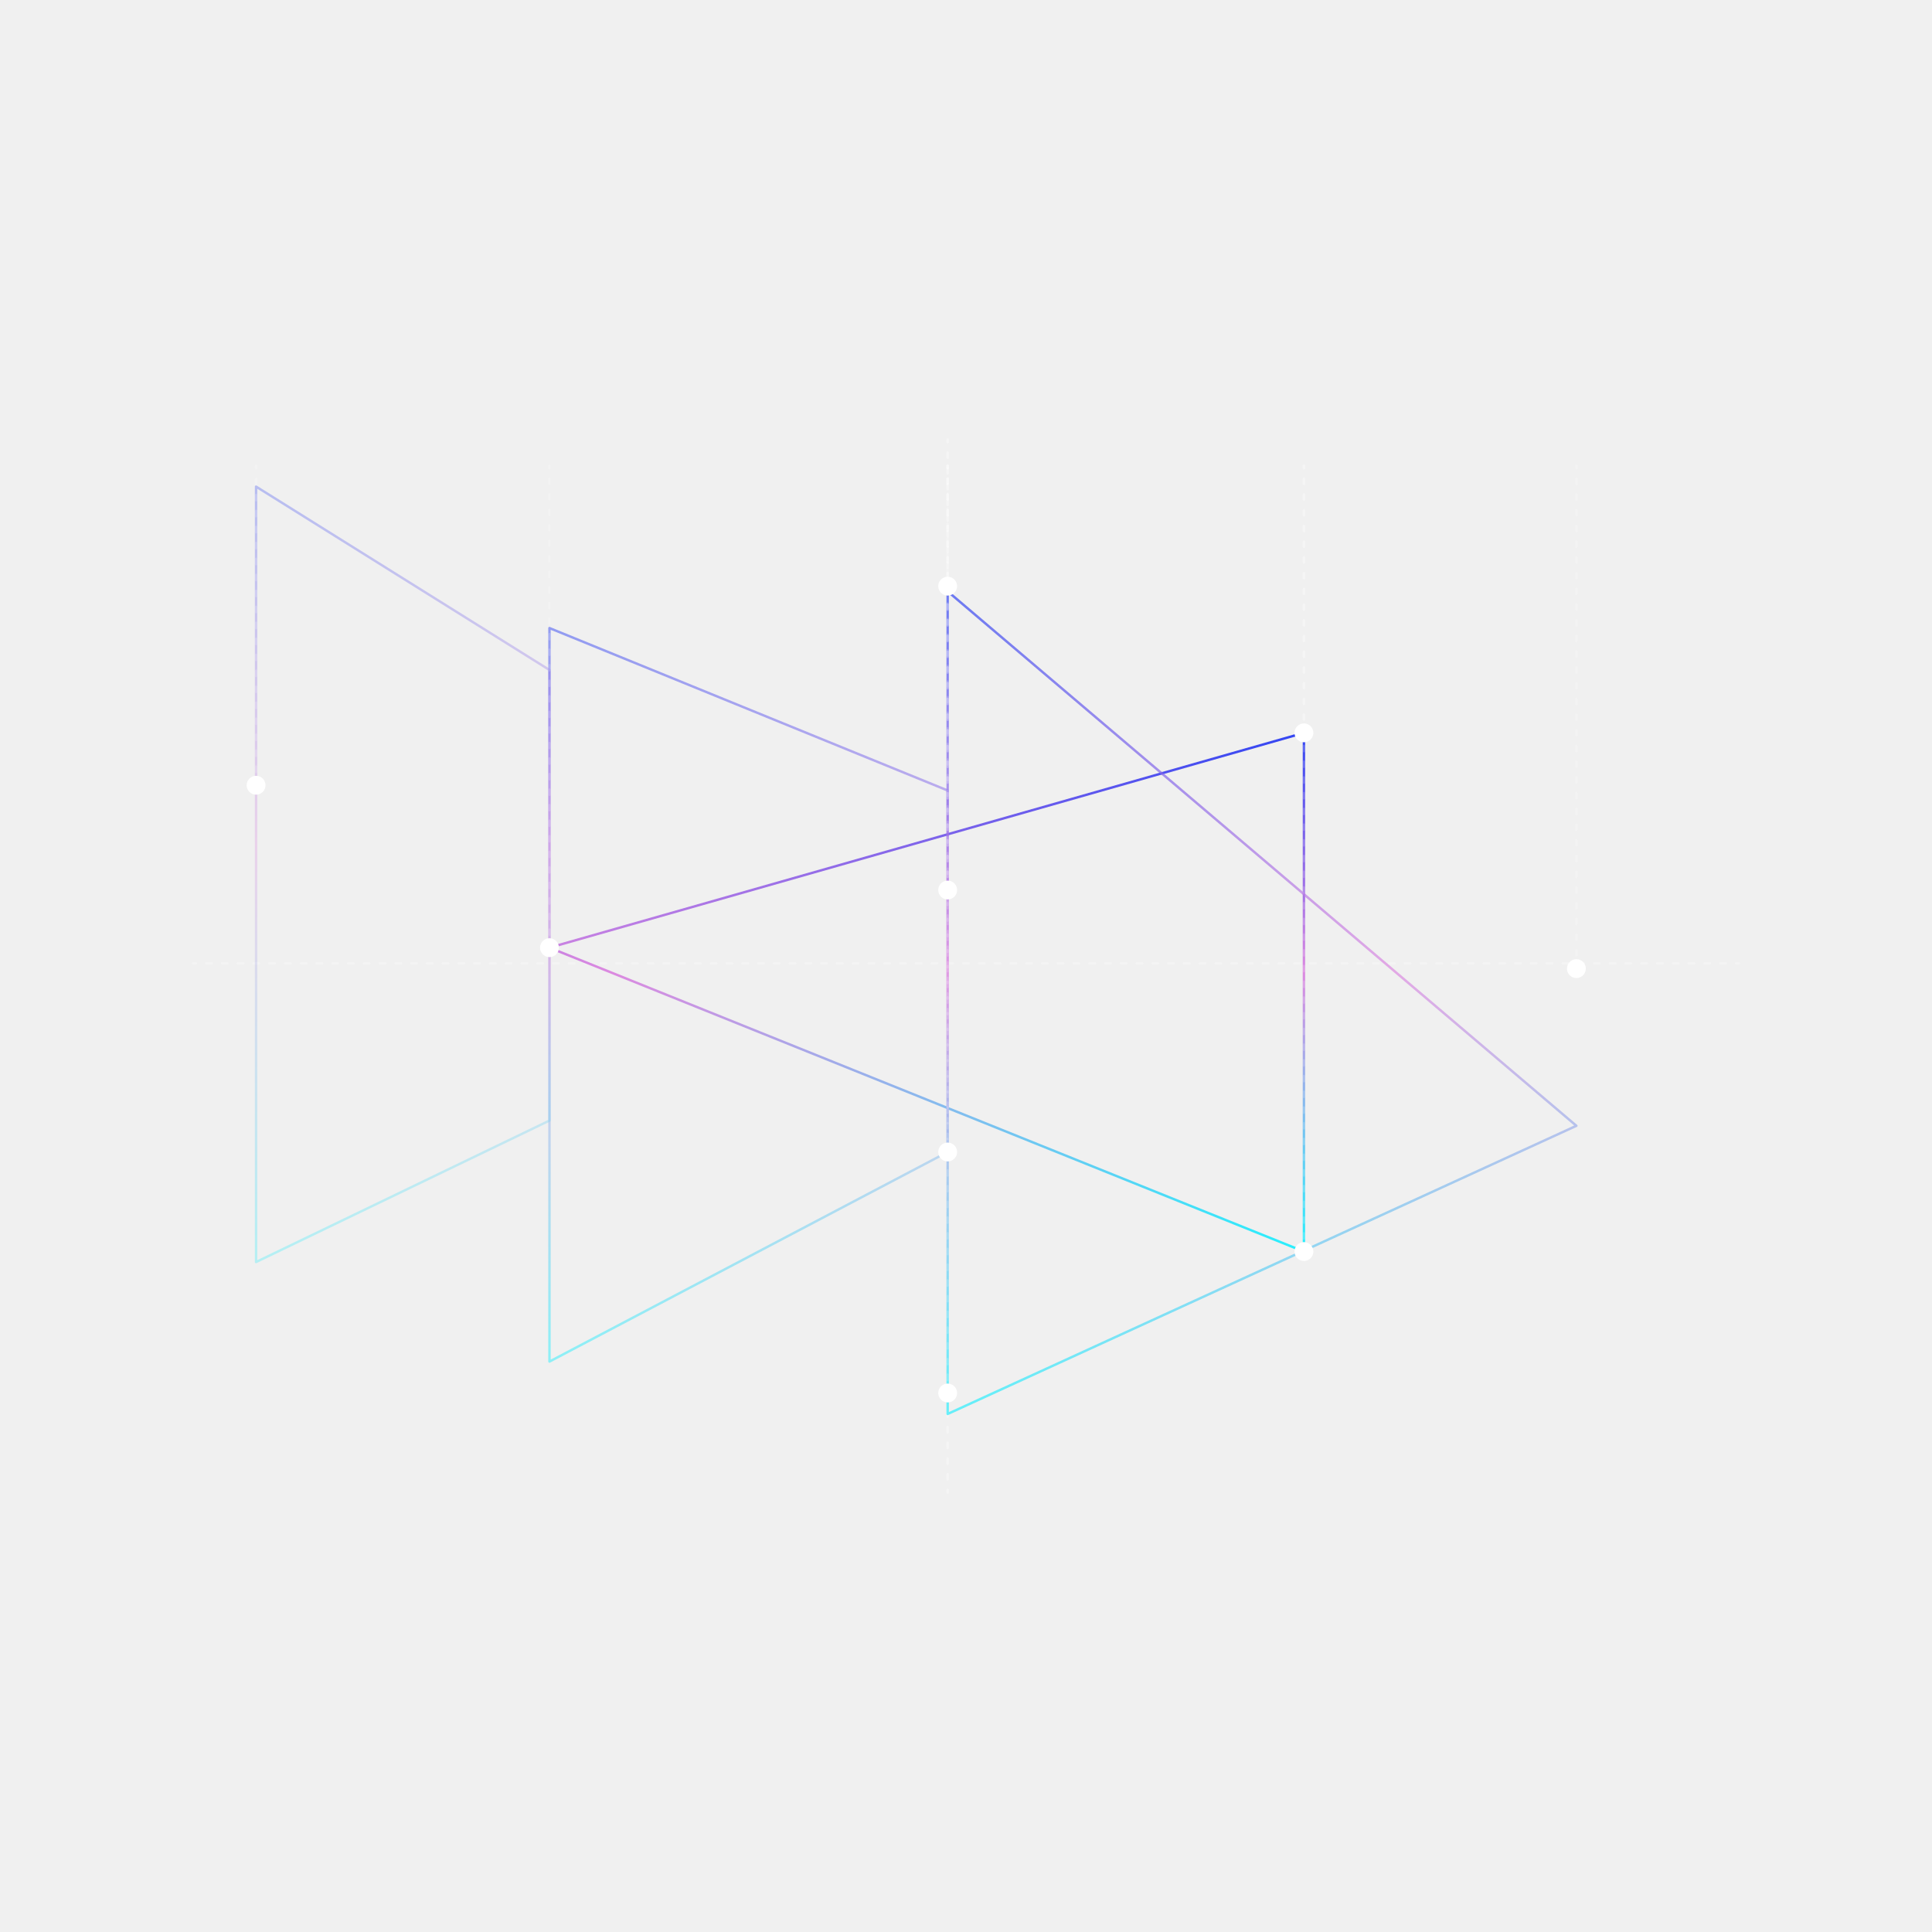
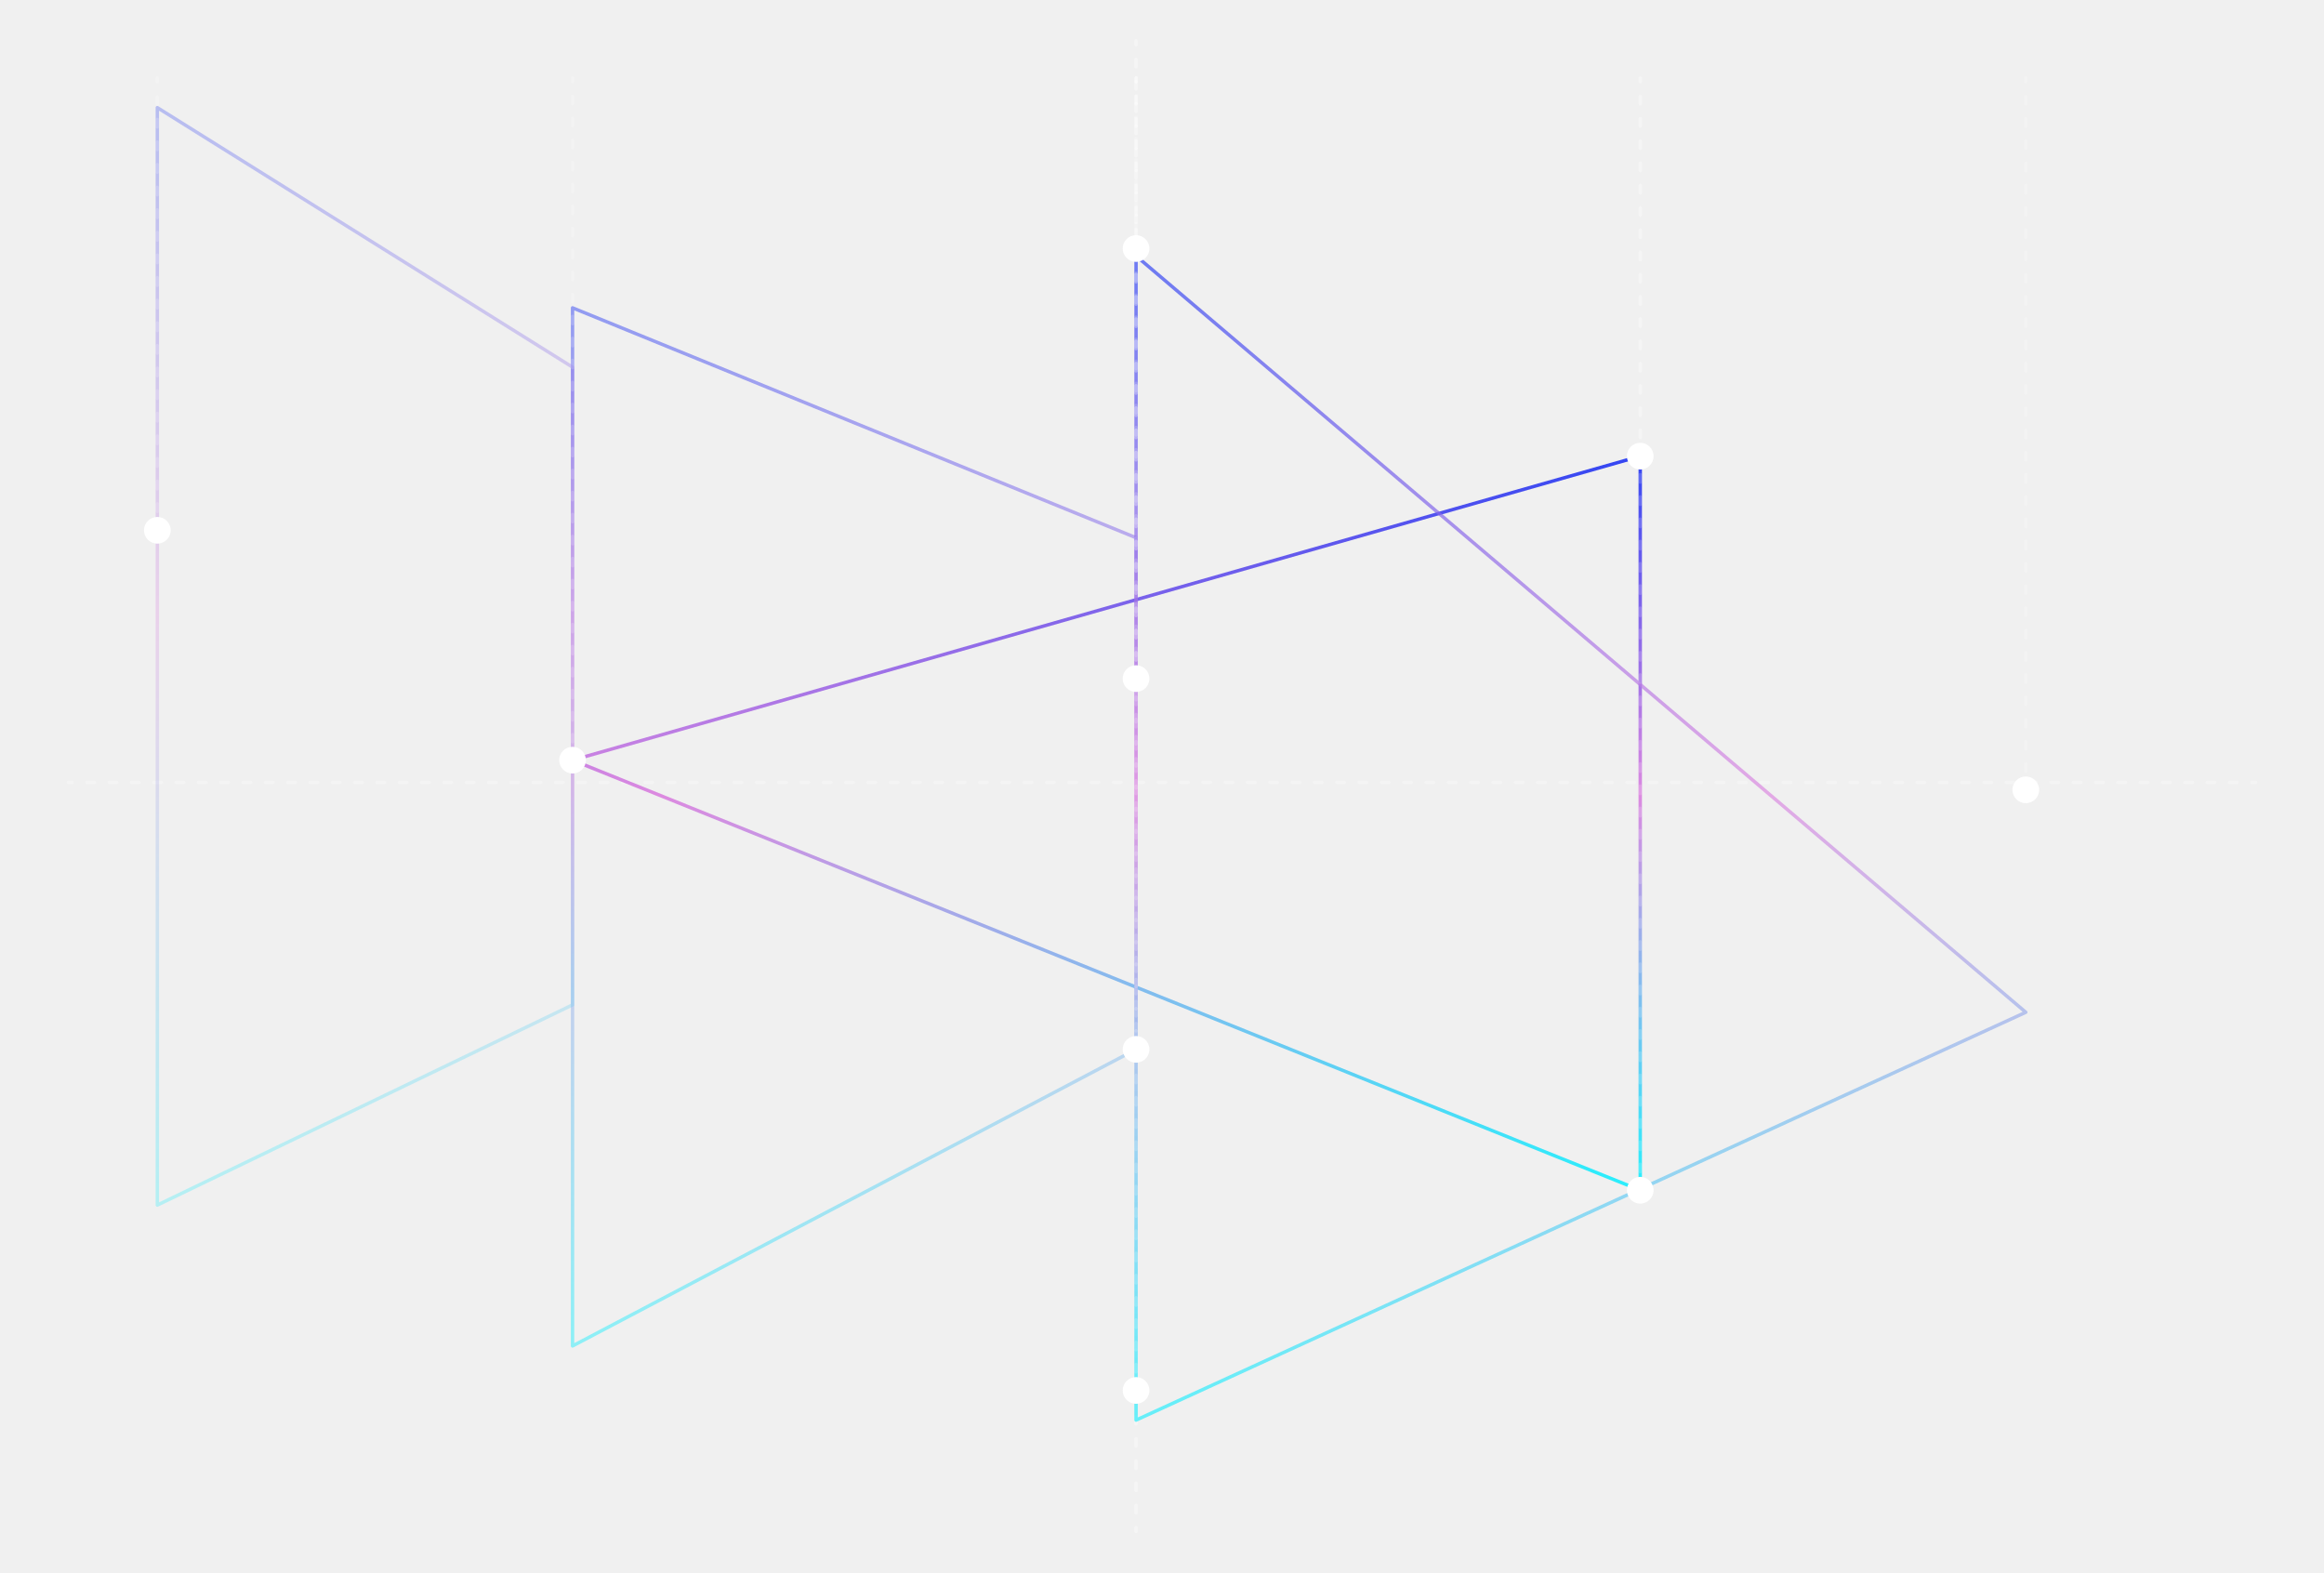
- <svg xmlns="http://www.w3.org/2000/svg" width="800" height="800" viewBox="0 0 800 800" fill="none">
-   <g id="dlimit-hero-dark.svg">
+ <svg xmlns="http://www.w3.org/2000/svg" width="680" height="460" viewBox="0 0 680 460" fill="none">
+   <g id="Security / Centred original line art">
    <g id="dlimit">
-       <path id="Vector" opacity="0.35" d="M392.406 618.033L392.406 616.948M392.406 181.965L392.406 183.05M392.406 612.609L392.406 610.44M392.406 606.101L392.406 603.932M392.406 599.593L392.406 597.423M392.406 593.084L392.406 590.915M392.406 586.576L392.406 584.406M392.406 580.067L392.406 577.898M392.406 573.559L392.406 571.389M392.406 567.05L392.406 564.881M392.406 560.542L392.406 558.372M392.406 554.033L392.406 551.864M392.406 547.525L392.406 545.355M392.406 541.016L392.406 538.847M392.406 534.508L392.406 532.338M392.406 527.999L392.406 525.83M392.406 521.491L392.406 519.321M392.406 514.982L392.406 512.813M392.406 508.474L392.406 506.304M392.406 501.965L392.406 499.796M392.406 495.457L392.406 493.287M392.406 488.948L392.406 486.779M392.406 482.44L392.406 480.27M392.406 475.931L392.406 473.762M392.406 469.423L392.406 467.253M392.406 462.914L392.406 460.745M392.406 456.406L392.406 454.237M392.406 449.898L392.406 447.728M392.406 443.389L392.406 441.22M392.406 436.881L392.406 434.711M392.406 430.372L392.406 428.203M392.406 423.864L392.406 421.694M392.406 417.355L392.406 415.186M392.406 410.847L392.406 408.677M392.406 404.338L392.406 402.169M392.406 397.83L392.406 395.66M392.406 391.321L392.406 389.152M392.406 384.813L392.406 382.643M392.406 378.304L392.406 376.135M392.406 371.796L392.406 369.626M392.406 365.287L392.406 363.118M392.406 358.779L392.406 356.609M392.406 352.27L392.406 350.101M392.406 345.762L392.406 343.592M392.406 339.253L392.406 337.084M392.406 332.745L392.406 330.575M392.406 326.236L392.406 324.067M392.406 319.728L392.406 317.558M392.406 313.219L392.406 311.05M392.406 306.711L392.406 304.541M392.406 300.202L392.406 298.033M392.406 293.694L392.406 291.524M392.406 287.185L392.406 285.016M392.406 280.677L392.406 278.507M392.406 274.168L392.406 271.999M392.406 267.66L392.406 265.49M392.406 261.152L392.406 258.982M392.406 254.643L392.406 252.474M392.406 248.135L392.406 245.965M392.406 241.626L392.406 239.457M392.406 235.118L392.406 232.948M392.406 228.609L392.406 226.44M392.406 222.101L392.406 219.931M392.406 215.592L392.406 213.423M392.406 209.084L392.406 206.914M392.406 202.575L392.406 200.406M392.406 196.067L392.406 193.897M392.406 189.558L392.406 187.389" stroke-linecap="round" stroke-linejoin="round" stroke="white" />
-       <path id="Vector_2" opacity="0.3" d="M720 398.914L718.912 398.914M80 398.914L81.088 398.914M714.558 398.914L712.381 398.914M708.027 398.914L705.85 398.914M701.497 398.914L699.32 398.914M694.966 398.914L692.789 398.914M688.435 398.914L686.258 398.914M681.905 398.914L679.728 398.914M675.374 398.914L673.197 398.914M668.844 398.914L666.667 398.914M662.313 398.914L660.136 398.914M655.782 398.914L653.605 398.914M649.252 398.914L647.075 398.914M642.721 398.914L640.544 398.914M636.19 398.914L634.014 398.914M629.66 398.914L627.483 398.914M623.129 398.914L620.952 398.914M616.599 398.914L614.422 398.914M610.068 398.914L607.891 398.914M603.537 398.914L601.36 398.914M597.007 398.914L594.83 398.914M590.476 398.914L588.299 398.914M583.946 398.914L581.769 398.914M577.415 398.914L575.238 398.914M570.884 398.914L568.707 398.914M564.354 398.914L562.177 398.914M557.823 398.914L555.646 398.914M551.292 398.914L549.116 398.914M544.762 398.914L542.585 398.914M538.231 398.914L536.054 398.914M531.701 398.914L529.524 398.914M525.17 398.914L522.993 398.914M518.639 398.914L516.463 398.914M512.109 398.914L509.932 398.914M505.578 398.914L503.401 398.914M499.048 398.914L496.871 398.914M492.517 398.914L490.34 398.914M485.986 398.914L483.81 398.914M479.456 398.914L477.279 398.914M472.925 398.914L470.748 398.914M466.395 398.914L464.218 398.914M459.864 398.914L457.687 398.914M453.333 398.914L451.156 398.914M446.803 398.914L444.626 398.914M440.272 398.914L438.095 398.914M433.742 398.914L431.565 398.914M427.211 398.914L425.034 398.914M420.68 398.914L418.503 398.914M414.15 398.914L411.973 398.914M407.619 398.914L405.442 398.914M401.088 398.914L398.912 398.914M394.558 398.914L392.381 398.914M388.027 398.914L385.85 398.914M381.497 398.914L379.32 398.914M374.966 398.914L372.789 398.914M368.435 398.914L366.259 398.914M361.905 398.914L359.728 398.914M355.374 398.914L353.197 398.914M348.844 398.914L346.667 398.914M342.313 398.914L340.136 398.914M335.782 398.914L333.605 398.914M329.252 398.914L327.075 398.914M322.721 398.914L320.544 398.914M316.191 398.914L314.014 398.914M309.66 398.914L307.483 398.914M303.129 398.914L300.952 398.914M296.599 398.914L294.422 398.914M290.068 398.914L287.891 398.914M283.538 398.914L281.361 398.914M277.007 398.914L274.83 398.914M270.476 398.914L268.299 398.914M263.946 398.914L261.769 398.914M257.415 398.914L255.238 398.914M250.884 398.914L248.708 398.914M244.354 398.914L242.177 398.914M237.823 398.914L235.646 398.914M231.293 398.914L229.116 398.914M224.762 398.914L222.585 398.914M218.231 398.914L216.055 398.914M211.701 398.914L209.524 398.914M205.17 398.914L202.993 398.914M198.64 398.914L196.463 398.914M192.109 398.914L189.932 398.914M185.578 398.914L183.401 398.914M179.048 398.914L176.871 398.914M172.517 398.914L170.34 398.914M165.986 398.914L163.809 398.914M159.456 398.914L157.279 398.914M152.925 398.914L150.748 398.914M146.394 398.914L144.218 398.914M139.864 398.914L137.687 398.914M133.333 398.914L131.156 398.914M126.802 398.914L124.626 398.914M120.272 398.914L118.095 398.914M113.741 398.914L111.564 398.914M107.211 398.914L105.034 398.914M100.68 398.914L98.503 398.914M94.149 398.914L91.972 398.914M87.619 398.914L85.442 398.914" stroke-linecap="round" stroke-linejoin="round" stroke="white" />
-       <path id="Vector_3" d="M539.932 518.236L227.525 392.406L539.932 303.457L539.932 518.236Z" stroke-linecap="round" stroke-linejoin="round" stroke="url(#paint0_linear_2461_16625)" />
-       <path id="Vector_4" opacity="0.5" d="M392.406 477.017L227.525 563.797L227.525 260.068L392.406 327.322L392.406 477.017Z" stroke-linecap="round" stroke-linejoin="round" stroke="url(#paint1_linear_2461_16625)" />
-       <path id="Vector_5" opacity="0.7" d="M652.746 466.168L392.407 244.88L392.407 585.49L652.746 466.168Z" stroke-linecap="round" stroke-linejoin="round" stroke="url(#paint2_linear_2461_16625)" />
-       <path id="Vector_6" opacity="0.3" d="M227.525 464L106.034 522.576L106.034 201.491L227.525 277.424L227.525 464Z" stroke-linecap="round" stroke-linejoin="round" stroke="url(#paint3_linear_2461_16625)" />
-       <path id="Vector_7" d="M652.745 397.178C650.589 397.178 648.84 398.926 648.84 401.083C648.84 403.24 650.589 404.988 652.745 404.988C654.902 404.988 656.65 403.24 656.65 401.083C656.65 398.926 654.902 397.178 652.745 397.178Z" fill="white" />
-       <path id="Vector_8" opacity="0.17" d="M652.746 401.084L652.746 399.999M652.746 192.813L652.746 193.897M652.746 395.66L652.746 393.491M652.746 389.152L652.746 386.982M652.746 382.643L652.746 380.474M652.746 376.135L652.746 373.965M652.746 369.626L652.746 367.457M652.746 363.118L652.746 360.948M652.746 356.609L652.746 354.44M652.746 350.101L652.746 347.931M652.746 343.592L652.746 341.423M652.746 337.084L652.746 334.915M652.746 330.576L652.746 328.406M652.746 324.067L652.746 321.898M652.746 317.559L652.746 315.389M652.746 311.05L652.746 308.881M652.746 304.542L652.746 302.372M652.746 298.033L652.746 295.864M652.746 291.525L652.746 289.355M652.746 285.016L652.746 282.847M652.746 278.508L652.746 276.338M652.746 271.999L652.746 269.83M652.746 265.491L652.746 263.321M652.746 258.982L652.746 256.813M652.746 252.474L652.746 250.304M652.746 245.965L652.746 243.796M652.746 239.457L652.746 237.287M652.746 232.948L652.746 230.779M652.746 226.44L652.746 224.27M652.746 219.931L652.746 217.762M652.746 213.423L652.746 211.253M652.746 206.914L652.746 204.745M652.746 200.406L652.746 198.236" stroke-linecap="round" stroke-linejoin="round" stroke="white" />
-       <path id="Vector_9" d="M539.933 514.33C537.776 514.33 536.028 516.079 536.028 518.236C536.028 520.392 537.776 522.141 539.933 522.141C542.09 522.141 543.838 520.392 543.838 518.236C543.838 516.079 542.09 514.33 539.933 514.33Z" fill="white" />
-       <path id="Vector_10" opacity="0.17" d="M539.932 518.236L539.932 517.152M539.932 192.813L539.932 193.897M539.932 512.813L539.932 510.643M539.932 506.304L539.932 504.135M539.932 499.796L539.932 497.626M539.932 493.287L539.932 491.118M539.932 486.779L539.932 484.609M539.932 480.27L539.932 478.101M539.932 473.762L539.932 471.592M539.932 467.253L539.932 465.084M539.932 460.745L539.932 458.575M539.932 454.236L539.932 452.067M539.932 447.728L539.932 445.558M539.932 441.219L539.932 439.05M539.932 434.711L539.932 432.541M539.932 428.202L539.932 426.033M539.932 421.694L539.932 419.524M539.932 415.185L539.932 413.016M539.932 408.677L539.932 406.507M539.932 402.169L539.932 399.999M539.932 395.66L539.932 393.491M539.932 389.152L539.932 386.982M539.932 382.643L539.932 380.474M539.932 376.135L539.932 373.965M539.932 369.626L539.932 367.457M539.932 363.118L539.932 360.948M539.932 356.609L539.932 354.44M539.932 350.101L539.932 347.931M539.932 343.592L539.932 341.423M539.932 337.084L539.932 334.914M539.932 330.575L539.932 328.406M539.932 324.067L539.932 321.897M539.932 317.558L539.932 315.389M539.932 311.05L539.932 308.88M539.932 304.541L539.932 302.372M539.932 298.033L539.932 295.863M539.932 291.524L539.932 289.355M539.932 285.016L539.932 282.846M539.932 278.507L539.932 276.338M539.932 271.999L539.932 269.829M539.932 265.49L539.932 263.321M539.932 258.982L539.932 256.812M539.932 252.473L539.932 250.304M539.932 245.965L539.932 243.795M539.932 239.456L539.932 237.287M539.932 232.948L539.932 230.778M539.932 226.439L539.932 224.27M539.932 219.931L539.932 217.761M539.932 213.422L539.932 211.253M539.932 206.914L539.932 204.745M539.932 200.406L539.932 198.236" stroke-linecap="round" stroke-linejoin="round" stroke="white" />
-       <path id="Vector_11" d="M539.933 299.553C537.776 299.553 536.028 301.301 536.028 303.458C536.028 305.615 537.776 307.363 539.933 307.363C542.09 307.363 543.838 305.615 543.838 303.458C543.838 301.301 542.09 299.553 539.933 299.553Z" fill="white" />
-       <path id="Vector_12" opacity="0.17" d="M539.932 303.457L539.932 302.372M539.932 192.813L539.932 193.898M539.932 298.033L539.932 295.864M539.932 291.525L539.932 289.355M539.932 285.016L539.932 282.847M539.932 278.508L539.932 276.338M539.932 271.999L539.932 269.83M539.932 265.491L539.932 263.321M539.932 258.982L539.932 256.813M539.932 252.474L539.932 250.304M539.932 245.966L539.932 243.796M539.932 239.457L539.932 237.288M539.932 232.949L539.932 230.779M539.932 226.44L539.932 224.271M539.932 219.932L539.932 217.762M539.932 213.423L539.932 211.254M539.932 206.915L539.932 204.745M539.932 200.406L539.932 198.237" stroke-linecap="round" stroke-linejoin="round" stroke="white" />
-       <path id="Vector_13" d="M392.407 572.907C390.251 572.907 388.502 574.655 388.502 576.812C388.502 578.968 390.251 580.717 392.407 580.717C394.564 580.717 396.313 578.968 396.313 576.812C396.313 574.655 394.564 572.907 392.407 572.907Z" fill="white" />
-       <path id="Vector_14" opacity="0.17" d="M392.406 576.812L392.406 575.728M392.406 192.812L392.406 193.897M392.406 571.389L392.406 569.219M392.406 564.88L392.406 562.711M392.406 558.372L392.406 556.202M392.406 551.863L392.406 549.694M392.406 545.355L392.406 543.185M392.406 538.846L392.406 536.677M392.406 532.338L392.406 530.168M392.406 525.829L392.406 523.66M392.406 519.321L392.406 517.151M392.406 512.813L392.406 510.643M392.406 506.304L392.406 504.135M392.406 499.796L392.406 497.626M392.406 493.287L392.406 491.118M392.406 486.779L392.406 484.609M392.406 480.27L392.406 478.101M392.406 473.762L392.406 471.592M392.406 467.253L392.406 465.084M392.406 460.745L392.406 458.575M392.406 454.236L392.406 452.067M392.406 447.728L392.406 445.558M392.406 441.219L392.406 439.05M392.406 434.711L392.406 432.541M392.406 428.202L392.406 426.033M392.406 421.694L392.406 419.524M392.406 415.185L392.406 413.016M392.406 408.677L392.406 406.507M392.406 402.168L392.406 399.999M392.406 395.66L392.406 393.49M392.406 389.151L392.406 386.982M392.406 382.643L392.406 380.473M392.406 376.134L392.406 373.965M392.406 369.626L392.406 367.456M392.406 363.117L392.406 360.948M392.406 356.609L392.406 354.439M392.406 350.1L392.406 347.931M392.406 343.592L392.406 341.423M392.406 337.084L392.406 334.914M392.406 330.575L392.406 328.406M392.406 324.067L392.406 321.897M392.406 317.558L392.406 315.389M392.406 311.05L392.406 308.88M392.406 304.541L392.406 302.372M392.406 298.033L392.406 295.863M392.406 291.524L392.406 289.355M392.406 285.016L392.406 282.846M392.406 278.507L392.406 276.338M392.406 271.999L392.406 269.829M392.406 265.49L392.406 263.321M392.406 258.982L392.406 256.812M392.406 252.473L392.406 250.304M392.406 245.965L392.406 243.795M392.406 239.456L392.406 237.287M392.406 232.948L392.406 230.778M392.406 226.439L392.406 224.27M392.406 219.931L392.406 217.761M392.406 213.422L392.406 211.253M392.406 206.914L392.406 204.744M392.406 200.405L392.406 198.236" stroke-linecap="round" stroke-linejoin="round" stroke="white" />
-       <path id="Vector_15" d="M392.407 473.112C390.251 473.112 388.502 474.86 388.502 477.017C388.502 479.174 390.251 480.922 392.407 480.922C394.564 480.922 396.313 479.174 396.313 477.017C396.313 474.86 394.564 473.112 392.407 473.112Z" fill="white" />
-       <path id="Vector_16" opacity="0.17" d="M392.406 477.016L392.406 475.939M392.406 192.812L392.406 193.889M392.406 471.633L392.406 469.48M392.406 465.174L392.406 463.021M392.406 458.715L392.406 456.562M392.406 452.255L392.406 450.102M392.406 445.796L392.406 443.643M392.406 439.337L392.406 437.184M392.406 432.878L392.406 430.725M392.406 426.419L392.406 424.266M392.406 419.96L392.406 417.807M392.406 413.5L392.406 411.347M392.406 407.041L392.406 404.888M392.406 400.582L392.406 398.429M392.406 394.123L392.406 391.97M392.406 387.664L392.406 385.511M392.406 381.205L392.406 379.052M392.406 374.745L392.406 372.592M392.406 368.286L392.406 366.133M392.406 361.827L392.406 359.674M392.406 355.368L392.406 353.215M392.406 348.909L392.406 346.756M392.406 342.45L392.406 340.297M392.406 335.99L392.406 333.837M392.406 329.531L392.406 327.378M392.406 323.072L392.406 320.919M392.406 316.613L392.406 314.46M392.406 310.154L392.406 308.001M392.406 303.695L392.406 301.542M392.406 297.235L392.406 295.082M392.406 290.776L392.406 288.623M392.406 284.317L392.406 282.164M392.406 277.858L392.406 275.705M392.406 271.399L392.406 269.246M392.406 264.94L392.406 262.787M392.406 258.48L392.406 256.327M392.406 252.021L392.406 249.868M392.406 245.562L392.406 243.409M392.406 239.103L392.406 236.95M392.406 232.644L392.406 230.491M392.406 226.185L392.406 224.032M392.406 219.725L392.406 217.572M392.406 213.266L392.406 211.113M392.406 206.807L392.406 204.654M392.406 200.348L392.406 198.195" stroke-linecap="round" stroke-linejoin="round" stroke="white" />
-       <path id="Vector_17" d="M392.407 364.637C390.251 364.637 388.502 366.385 388.502 368.542C388.502 370.699 390.251 372.447 392.407 372.447C394.564 372.447 396.313 370.699 396.313 368.542C396.313 366.385 394.564 364.637 392.407 364.637Z" fill="white" />
-       <path id="Vector_18" opacity="0.17" d="M392.406 368.541L392.406 367.456M392.406 192.812L392.406 193.897M392.406 363.117L392.406 360.948M392.406 356.609L392.406 354.439M392.406 350.1L392.406 347.931M392.406 343.592L392.406 341.422M392.406 337.083L392.406 334.914M392.406 330.575L392.406 328.405M392.406 324.066L392.406 321.897M392.406 317.558L392.406 315.388M392.406 311.049L392.406 308.88M392.406 304.541L392.406 302.372M392.406 298.033L392.406 295.863M392.406 291.524L392.406 289.355M392.406 285.016L392.406 282.846M392.406 278.507L392.406 276.338M392.406 271.999L392.406 269.829M392.406 265.49L392.406 263.321M392.406 258.982L392.406 256.812M392.406 252.473L392.406 250.304M392.406 245.965L392.406 243.795M392.406 239.456L392.406 237.287M392.406 232.948L392.406 230.778M392.406 226.439L392.406 224.27M392.406 219.931L392.406 217.761M392.406 213.422L392.406 211.253M392.406 206.914L392.406 204.744M392.406 200.405L392.406 198.236" stroke-linecap="round" stroke-linejoin="round" stroke="white" />
-       <path id="Vector_19" d="M392.407 238.807C390.251 238.807 388.502 240.555 388.502 242.712C388.502 244.869 390.251 246.617 392.407 246.617C394.564 246.617 396.313 244.869 396.313 242.712C396.313 240.555 394.564 238.807 392.407 238.807Z" fill="white" />
-       <path id="Vector_20" opacity="0.17" d="M392.406 242.711L392.406 241.671M392.406 192.813L392.406 193.852M392.406 237.513L392.406 235.434M392.406 231.276L392.406 229.197M392.406 225.039L392.406 222.96M392.406 218.801L392.406 216.722M392.406 212.564L392.406 210.485M392.406 206.327L392.406 204.248M392.406 200.089L392.406 198.01" stroke-linecap="round" stroke-linejoin="round" stroke="white" />
-       <path id="Vector_21" d="M227.525 388.5C225.368 388.5 223.62 390.249 223.62 392.405C223.62 394.562 225.368 396.311 227.525 396.311C229.681 396.311 231.43 394.562 231.43 392.405C231.43 390.249 229.681 388.5 227.525 388.5Z" fill="white" />
-       <path id="Vector_22" opacity="0.17" d="M227.525 392.406L227.525 391.333M227.525 192.813L227.525 193.886M227.525 387.041L227.525 384.895M227.525 380.602L227.525 378.456M227.525 374.164L227.525 372.018M227.525 367.725L227.525 365.579M227.525 361.287L227.525 359.141M227.525 354.848L227.525 352.702M227.525 348.41L227.525 346.264M227.525 341.971L227.525 339.825M227.525 335.533L227.525 333.387M227.525 329.094L227.525 326.948M227.525 322.656L227.525 320.51M227.525 316.217L227.525 314.071M227.525 309.779L227.525 307.633M227.525 303.34L227.525 301.194M227.525 296.902L227.525 294.756M227.525 290.463L227.525 288.317M227.525 284.025L227.525 281.879M227.525 277.586L227.525 275.44M227.525 271.148L227.525 269.002M227.525 264.71L227.525 262.563M227.525 258.271L227.525 256.125M227.525 251.833L227.525 249.686M227.525 245.394L227.525 243.248M227.525 238.956L227.525 236.809M227.525 232.517L227.525 230.371M227.525 226.079L227.525 223.932M227.525 219.64L227.525 217.494M227.525 213.202L227.525 211.055M227.525 206.763L227.525 204.617M227.525 200.325L227.525 198.178" stroke-linecap="round" stroke-linejoin="round" stroke="white" />
-       <path id="Vector_23" d="M106.034 321.246C103.878 321.246 102.129 322.995 102.129 325.152C102.129 327.308 103.878 329.057 106.034 329.057C108.191 329.057 109.939 327.308 109.939 325.152C109.939 322.995 108.191 321.246 106.034 321.246Z" fill="white" />
-       <path id="Vector_24" opacity="0.17" d="M106.033 325.152L106.033 324.05M106.033 192.813L106.033 193.916M106.033 319.638L106.033 317.433M106.033 313.021L106.033 310.816M106.033 306.404L106.033 304.199M106.033 299.787L106.033 297.582M106.033 293.17L106.033 290.965M106.033 286.553L106.033 284.348M106.033 279.937L106.033 277.731M106.033 273.32L106.033 271.114M106.033 266.703L106.033 264.497M106.033 260.086L106.033 257.88M106.033 253.469L106.033 251.263M106.033 246.852L106.033 244.646M106.033 240.235L106.033 238.029M106.033 233.618L106.033 231.412M106.033 227.001L106.033 224.795M106.033 220.384L106.033 218.178M106.033 213.767L106.033 211.561M106.033 207.15L106.033 204.944M106.033 200.533L106.033 198.327" stroke-linecap="round" stroke-linejoin="round" stroke="white" />
+       <path id="Vector" opacity="0.35" d="M332.407 448.034L332.407 446.949M332.407 11.966L332.407 13.05M332.407 442.61L332.407 440.441M332.407 436.102L332.407 433.932M332.407 429.593L332.407 427.424M332.407 423.085L332.407 420.915M332.407 416.576L332.407 414.407M332.407 410.068L332.407 407.898M332.407 403.559L332.407 401.39M332.407 397.051L332.407 394.881M332.407 390.542L332.407 388.373M332.407 384.034L332.407 381.864M332.407 377.525L332.407 375.356M332.407 371.017L332.407 368.847M332.407 364.508L332.407 362.339M332.407 358L332.407 355.831M332.407 351.492L332.407 349.322M332.407 344.983L332.407 342.814M332.407 338.475L332.407 336.305M332.407 331.966L332.407 329.797M332.407 325.458L332.407 323.288M332.407 318.949L332.407 316.78M332.407 312.441L332.407 310.271M332.407 305.932L332.407 303.763M332.407 299.424L332.407 297.254M332.407 292.915L332.407 290.746M332.407 286.407L332.407 284.237M332.407 279.898L332.407 277.729M332.407 273.39L332.407 271.22M332.407 266.881L332.407 264.712M332.407 260.373L332.407 258.203M332.407 253.864L332.407 251.695M332.407 247.356L332.407 245.186M332.407 240.847L332.407 238.678M332.407 234.339L332.407 232.169M332.407 227.83L332.407 225.661M332.407 221.322L332.407 219.152M332.407 214.813L332.407 212.644M332.407 208.305L332.407 206.135M332.407 201.796L332.407 199.627M332.407 195.288L332.407 193.118M332.407 188.779L332.407 186.61M332.407 182.271L332.407 180.102M332.407 175.763L332.407 173.593M332.407 169.254L332.407 167.085M332.407 162.746L332.407 160.576M332.407 156.237L332.407 154.068M332.407 149.729L332.407 147.559M332.407 143.22L332.407 141.051M332.407 136.712L332.407 134.542M332.407 130.203L332.407 128.034M332.407 123.695L332.407 121.525M332.407 117.186L332.407 115.017M332.407 110.678L332.407 108.508M332.407 104.169L332.407 102M332.407 97.661L332.407 95.491M332.407 91.152L332.407 88.983M332.407 84.644L332.407 82.474M332.407 78.135L332.407 75.966M332.407 71.627L332.407 69.457M332.407 65.118L332.407 62.949M332.407 58.61L332.407 56.44M332.407 52.101L332.407 49.932M332.407 45.593L332.407 43.423M332.407 39.084L332.407 36.915M332.407 32.576L332.407 30.406M332.407 26.067L332.407 23.898M332.407 19.559L332.407 17.389" stroke-linecap="round" stroke-linejoin="round" stroke="white" />
+       <path id="Vector_2" opacity="0.3" d="M660 228.915L658.912 228.915M20 228.915L21.088 228.915M654.558 228.915L652.381 228.915M648.027 228.915L645.85 228.915M641.497 228.915L639.32 228.915M634.966 228.915L632.789 228.915M628.435 228.915L626.258 228.915M621.905 228.915L619.728 228.915M615.374 228.915L613.197 228.915M608.844 228.915L606.667 228.915M602.313 228.915L600.136 228.915M595.782 228.915L593.605 228.915M589.252 228.915L587.075 228.915M582.721 228.915L580.544 228.915M576.19 228.915L574.014 228.915M569.66 228.915L567.483 228.915M563.129 228.915L560.952 228.915M556.599 228.915L554.422 228.915M550.068 228.915L547.891 228.915M543.537 228.915L541.36 228.915M537.007 228.915L534.83 228.915M530.476 228.915L528.299 228.915M523.946 228.915L521.769 228.915M517.415 228.915L515.238 228.915M510.884 228.915L508.707 228.915M504.354 228.915L502.177 228.915M497.823 228.915L495.646 228.915M491.292 228.915L489.116 228.915M484.762 228.915L482.585 228.915M478.231 228.915L476.054 228.915M471.701 228.915L469.524 228.915M465.17 228.915L462.993 228.915M458.639 228.915L456.463 228.915M452.109 228.915L449.932 228.915M445.578 228.915L443.401 228.915M439.048 228.915L436.871 228.915M432.517 228.915L430.34 228.915M425.986 228.915L423.81 228.915M419.456 228.915L417.279 228.915M412.925 228.915L410.748 228.915M406.395 228.915L404.218 228.915M399.864 228.915L397.687 228.915M393.333 228.915L391.156 228.915M386.803 228.915L384.626 228.915M380.272 228.915L378.095 228.915M373.742 228.915L371.565 228.915M367.211 228.915L365.034 228.915M360.68 228.915L358.503 228.915M354.15 228.915L351.973 228.915M347.619 228.915L345.442 228.915M341.088 228.915L338.912 228.915M334.558 228.915L332.381 228.915M328.027 228.915L325.85 228.915M321.497 228.915L319.32 228.915M314.966 228.915L312.789 228.915M308.435 228.915L306.259 228.915M301.905 228.915L299.728 228.915M295.374 228.915L293.197 228.915M288.844 228.915L286.667 228.915M282.313 228.915L280.136 228.915M275.782 228.915L273.605 228.915M269.252 228.915L267.075 228.915M262.721 228.915L260.544 228.915M256.191 228.915L254.014 228.915M249.66 228.915L247.483 228.915M243.129 228.915L240.952 228.915M236.599 228.915L234.422 228.915M230.068 228.915L227.891 228.915M223.538 228.915L221.361 228.915M217.007 228.915L214.83 228.915M210.476 228.915L208.299 228.915M203.946 228.915L201.769 228.915M197.415 228.915L195.238 228.915M190.884 228.915L188.708 228.915M184.354 228.915L182.177 228.915M177.823 228.915L175.646 228.915M171.293 228.915L169.116 228.915M164.762 228.915L162.585 228.915M158.231 228.915L156.055 228.915M151.701 228.915L149.524 228.915M145.17 228.915L142.993 228.915M138.64 228.915L136.463 228.915M132.109 228.915L129.932 228.915M125.578 228.915L123.401 228.915M119.048 228.915L116.871 228.915M112.517 228.915L110.34 228.915M105.986 228.915L103.809 228.915M99.456 228.915L97.279 228.915M92.925 228.915L90.748 228.915M86.394 228.915L84.218 228.915M79.864 228.915L77.687 228.915M73.333 228.915L71.156 228.915M66.802 228.915L64.626 228.915M60.272 228.915L58.095 228.915M53.741 228.915L51.564 228.915M47.211 228.915L45.034 228.915M40.68 228.915L38.503 228.915M34.149 228.915L31.972 228.915M27.619 228.915L25.442 228.915" stroke-linecap="round" stroke-linejoin="round" stroke="white" />
+       <path id="Vector_3" d="M479.933 348.237L167.526 222.407L479.933 133.458L479.933 348.237Z" stroke-linecap="round" stroke-linejoin="round" stroke="url(#paint0_linear_2606_916)" />
+       <path id="Vector_4" opacity="0.5" d="M332.407 307.017L167.526 393.797L167.526 90.068L332.407 157.322L332.407 307.017Z" stroke-linecap="round" stroke-linejoin="round" stroke="url(#paint1_linear_2606_916)" />
+       <path id="Vector_5" opacity="0.7" d="M592.746 296.169L332.407 74.881L332.407 415.491L592.746 296.169Z" stroke-linecap="round" stroke-linejoin="round" stroke="url(#paint2_linear_2606_916)" />
+       <path id="Vector_6" opacity="0.3" d="M167.525 294L46.034 352.576L46.034 31.491L167.525 107.424L167.525 294Z" stroke-linecap="round" stroke-linejoin="round" stroke="url(#paint3_linear_2606_916)" />
+       <path id="Vector_7" d="M592.746 227.18C590.59 227.18 588.841 228.928 588.841 231.085C588.841 233.242 590.59 234.99 592.746 234.99C594.903 234.99 596.651 233.242 596.651 231.085C596.651 228.928 594.903 227.18 592.746 227.18Z" fill="white" />
+       <path id="Vector_8" opacity="0.17" d="M592.746 231.085L592.746 230M592.746 22.814L592.746 23.898M592.746 225.661L592.746 223.491M592.746 219.153L592.746 216.983M592.746 212.644L592.746 210.475M592.746 206.136L592.746 203.966M592.746 199.627L592.746 197.458M592.746 193.119L592.746 190.949M592.746 186.61L592.746 184.441M592.746 180.102L592.746 177.932M592.746 173.593L592.746 171.424M592.746 167.085L592.746 164.915M592.746 160.576L592.746 158.407M592.746 154.068L592.746 151.898M592.746 147.559L592.746 145.39M592.746 141.051L592.746 138.881M592.746 134.542L592.746 132.373M592.746 128.034L592.746 125.864M592.746 121.525L592.746 119.356M592.746 115.017L592.746 112.847M592.746 108.508L592.746 106.339M592.746 102L592.746 99.831M592.746 95.492L592.746 93.322M592.746 88.983L592.746 86.814M592.746 82.475L592.746 80.305M592.746 75.966L592.746 73.796M592.746 69.457L592.746 67.288M592.746 62.949L592.746 60.78M592.746 56.441L592.746 54.271M592.746 49.932L592.746 47.763M592.746 43.424L592.746 41.254M592.746 36.915L592.746 34.746M592.746 30.407L592.746 28.237" stroke-linecap="round" stroke-linejoin="round" stroke="white" />
+       <path id="Vector_9" d="M479.932 344.332C477.775 344.332 476.027 346.081 476.027 348.237C476.027 350.394 477.775 352.143 479.932 352.143C482.089 352.143 483.837 350.394 483.837 348.237C483.837 346.081 482.089 344.332 479.932 344.332Z" fill="white" />
+       <path id="Vector_10" opacity="0.17" d="M479.933 348.237L479.933 347.153M479.933 22.814L479.933 23.898M479.933 342.814L479.933 340.644M479.933 336.305L479.933 334.136M479.933 329.797L479.933 327.627M479.933 323.288L479.933 321.119M479.933 316.78L479.933 314.61M479.933 310.271L479.933 308.102M479.933 303.763L479.933 301.593M479.933 297.254L479.933 295.085M479.933 290.746L479.933 288.576M479.933 284.237L479.933 282.068M479.933 277.729L479.933 275.559M479.933 271.22L479.933 269.051M479.933 264.712L479.933 262.542M479.933 258.203L479.933 256.034M479.933 251.695L479.933 249.525M479.933 245.186L479.933 243.017M479.933 238.678L479.933 236.508M479.933 232.169L479.933 230M479.933 225.661L479.933 223.492M479.933 219.153L479.933 216.983M479.933 212.644L479.933 210.475M479.933 206.136L479.933 203.966M479.933 199.627L479.933 197.458M479.933 193.119L479.933 190.949M479.933 186.61L479.933 184.441M479.933 180.102L479.933 177.932M479.933 173.593L479.933 171.424M479.933 167.085L479.933 164.915M479.933 160.576L479.933 158.407M479.933 154.068L479.933 151.898M479.933 147.559L479.933 145.39M479.933 141.051L479.933 138.881M479.933 134.542L479.933 132.373M479.933 128.034L479.933 125.864M479.933 121.525L479.933 119.356M479.933 115.017L479.933 112.847M479.933 108.508L479.933 106.339M479.933 102L479.933 99.83M479.933 95.491L479.933 93.322M479.933 88.983L479.933 86.813M479.933 82.474L479.933 80.305M479.933 75.966L479.933 73.796M479.933 69.457L479.933 67.288M479.933 62.949L479.933 60.779M479.933 56.44L479.933 54.271M479.933 49.932L479.933 47.762M479.933 43.423L479.933 41.254M479.933 36.915L479.933 34.745M479.933 30.407L479.933 28.237" stroke-linecap="round" stroke-linejoin="round" stroke="white" />
+       <path id="Vector_11" d="M479.932 129.553C477.775 129.553 476.027 131.301 476.027 133.458C476.027 135.614 477.775 137.363 479.932 137.363C482.089 137.363 483.837 135.614 483.837 133.458C483.837 131.301 482.089 129.553 479.932 129.553Z" fill="white" />
+       <path id="Vector_12" opacity="0.17" d="M479.933 133.458L479.933 132.373M479.933 22.814L479.933 23.898M479.933 128.034L479.933 125.864M479.933 121.525L479.933 119.356M479.933 115.017L479.933 112.847M479.933 108.508L479.933 106.339M479.933 102L479.933 99.83M479.933 95.491L479.933 93.322M479.933 88.983L479.933 86.814M479.933 82.475L479.933 80.305M479.933 75.966L479.933 73.796M479.933 69.457L479.933 67.288M479.933 62.949L479.933 60.78M479.933 56.441L479.933 54.271M479.933 49.932L479.933 47.763M479.933 43.424L479.933 41.254M479.933 36.915L479.933 34.746M479.933 30.407L479.933 28.237" stroke-linecap="round" stroke-linejoin="round" stroke="white" />
+       <path id="Vector_13" d="M332.406 402.908C330.25 402.908 328.501 404.657 328.501 406.813C328.501 408.97 330.25 410.719 332.406 410.719C334.563 410.719 336.312 408.97 336.312 406.813C336.312 404.657 334.563 402.908 332.406 402.908Z" fill="white" />
+       <path id="Vector_14" opacity="0.17" d="M332.407 406.813L332.407 405.729M332.407 22.814L332.407 23.898M332.407 401.39L332.407 399.22M332.407 394.881L332.407 392.712M332.407 388.373L332.407 386.203M332.407 381.864L332.407 379.695M332.407 375.356L332.407 373.186M332.407 368.847L332.407 366.678M332.407 362.339L332.407 360.169M332.407 355.83L332.407 353.661M332.407 349.322L332.407 347.152M332.407 342.813L332.407 340.644M332.407 336.305L332.407 334.136M332.407 329.797L332.407 327.627M332.407 323.288L332.407 321.119M332.407 316.78L332.407 314.61M332.407 310.271L332.407 308.102M332.407 303.763L332.407 301.593M332.407 297.254L332.407 295.085M332.407 290.746L332.407 288.576M332.407 284.237L332.407 282.068M332.407 277.729L332.407 275.559M332.407 271.22L332.407 269.051M332.407 264.712L332.407 262.542M332.407 258.203L332.407 256.034M332.407 251.695L332.407 249.525M332.407 245.186L332.407 243.017M332.407 238.678L332.407 236.508M332.407 232.169L332.407 230M332.407 225.661L332.407 223.491M332.407 219.152L332.407 216.983M332.407 212.644L332.407 210.474M332.407 206.135L332.407 203.966M332.407 199.627L332.407 197.457M332.407 193.118L332.407 190.949M332.407 186.61L332.407 184.44M332.407 180.101L332.407 177.932M332.407 173.593L332.407 171.424M332.407 167.084L332.407 164.915M332.407 160.576L332.407 158.407M332.407 154.068L332.407 151.898M332.407 147.559L332.407 145.39M332.407 141.051L332.407 138.881M332.407 134.542L332.407 132.373M332.407 128.034L332.407 125.864M332.407 121.525L332.407 119.356M332.407 115.017L332.407 112.847M332.407 108.508L332.407 106.339M332.407 102L332.407 99.83M332.407 95.491L332.407 93.322M332.407 88.983L332.407 86.813M332.407 82.474L332.407 80.305M332.407 75.966L332.407 73.796M332.407 69.457L332.407 67.288M332.407 62.949L332.407 60.779M332.407 56.44L332.407 54.271M332.407 49.932L332.407 47.762M332.407 43.423L332.407 41.254M332.407 36.915L332.407 34.745M332.407 30.406L332.407 28.237" stroke-linecap="round" stroke-linejoin="round" stroke="white" />
+       <path id="Vector_15" d="M332.406 303.112C330.25 303.112 328.501 304.86 328.501 307.017C328.501 309.174 330.25 310.922 332.406 310.922C334.563 310.922 336.312 309.174 336.312 307.017C336.312 304.86 334.563 303.112 332.406 303.112Z" fill="white" />
+       <path id="Vector_16" opacity="0.17" d="M332.407 307.017L332.407 305.94M332.407 22.813L332.407 23.89M332.407 301.634L332.407 299.481M332.407 295.175L332.407 293.022M332.407 288.716L332.407 286.563M332.407 282.257L332.407 280.104M332.407 275.798L332.407 273.644M332.407 269.338L332.407 267.185M332.407 262.879L332.407 260.726M332.407 256.42L332.407 254.267M332.407 249.961L332.407 247.808M332.407 243.502L332.407 241.349M332.407 237.043L332.407 234.889M332.407 230.583L332.407 228.43M332.407 224.124L332.407 221.971M332.407 217.665L332.407 215.512M332.407 211.206L332.407 209.053M332.407 204.747L332.407 202.594M332.407 198.288L332.407 196.134M332.407 191.828L332.407 189.675M332.407 185.369L332.407 183.216M332.407 178.91L332.407 176.757M332.407 172.451L332.407 170.298M332.407 165.992L332.407 163.839M332.407 159.533L332.407 157.379M332.407 153.073L332.407 150.92M332.407 146.614L332.407 144.461M332.407 140.155L332.407 138.002M332.407 133.696L332.407 131.543M332.407 127.237L332.407 125.084M332.407 120.778L332.407 118.624M332.407 114.318L332.407 112.165M332.407 107.859L332.407 105.706M332.407 101.4L332.407 99.247M332.407 94.941L332.407 92.788M332.407 88.482L332.407 86.329M332.407 82.022L332.407 79.869M332.407 75.563L332.407 73.41M332.407 69.104L332.407 66.951M332.407 62.645L332.407 60.492M332.407 56.186L332.407 54.033M332.407 49.727L332.407 47.574M332.407 43.267L332.407 41.114M332.407 36.808L332.407 34.655M332.407 30.349L332.407 28.196" stroke-linecap="round" stroke-linejoin="round" stroke="white" />
+       <path id="Vector_17" d="M332.406 194.637C330.25 194.637 328.501 196.386 328.501 198.542C328.501 200.699 330.25 202.448 332.406 202.448C334.563 202.448 336.312 200.699 336.312 198.542C336.312 196.386 334.563 194.637 332.406 194.637Z" fill="white" />
+       <path id="Vector_18" opacity="0.17" d="M332.407 198.542L332.407 197.458M332.407 22.814L332.407 23.898M332.407 193.119L332.407 190.949M332.407 186.61L332.407 184.441M332.407 180.102L332.407 177.932M332.407 173.593L332.407 171.424M332.407 167.085L332.407 164.915M332.407 160.576L332.407 158.407M332.407 154.068L332.407 151.898M332.407 147.559L332.407 145.39M332.407 141.051L332.407 138.881M332.407 134.542L332.407 132.373M332.407 128.034L332.407 125.864M332.407 121.526L332.407 119.356M332.407 115.017L332.407 112.848M332.407 108.509L332.407 106.339M332.407 102L332.407 99.831M332.407 95.492L332.407 93.322M332.407 88.983L332.407 86.814M332.407 82.475L332.407 80.305M332.407 75.966L332.407 73.797M332.407 69.458L332.407 67.288M332.407 62.949L332.407 60.78M332.407 56.441L332.407 54.271M332.407 49.932L332.407 47.763M332.407 43.424L332.407 41.254M332.407 36.915L332.407 34.746M332.407 30.407L332.407 28.237" stroke-linecap="round" stroke-linejoin="round" stroke="white" />
+       <path id="Vector_19" d="M332.406 68.807C330.25 68.807 328.501 70.555 328.501 72.712C328.501 74.869 330.25 76.617 332.406 76.617C334.563 76.617 336.312 74.869 336.312 72.712C336.312 70.555 334.563 68.807 332.406 68.807Z" fill="white" />
+       <path id="Vector_20" opacity="0.17" d="M332.407 72.712L332.407 71.672M332.407 22.814L332.407 23.853M332.407 67.514L332.407 65.435M332.407 61.277L332.407 59.198M332.407 55.04L332.407 52.961M332.407 48.802L332.407 46.723M332.407 42.565L332.407 40.486M332.407 36.328L332.407 34.249M332.407 30.09L332.407 28.011" stroke-linecap="round" stroke-linejoin="round" stroke="white" />
+       <path id="Vector_21" d="M167.526 218.502C165.369 218.502 163.621 220.25 163.621 222.407C163.621 224.563 165.369 226.312 167.526 226.312C169.682 226.312 171.431 224.563 171.431 222.407C171.431 220.25 169.682 218.502 167.526 218.502Z" fill="white" />
+       <path id="Vector_22" opacity="0.17" d="M167.525 222.407L167.525 221.334M167.525 22.814L167.525 23.887M167.525 217.041L167.525 214.895M167.525 210.603L167.525 208.457M167.525 204.164L167.525 202.018M167.525 197.726L167.525 195.58M167.525 191.287L167.525 189.141M167.525 184.849L167.525 182.703M167.525 178.41L167.525 176.264M167.525 171.972L167.525 169.826M167.525 165.533L167.525 163.387M167.525 159.095L167.525 156.949M167.525 152.656L167.525 150.51M167.525 146.218L167.525 144.072M167.525 139.779L167.525 137.633M167.525 133.341L167.525 131.195M167.525 126.902L167.525 124.756M167.525 120.464L167.525 118.318M167.525 114.025L167.525 111.879M167.525 107.587L167.525 105.441M167.525 101.148L167.525 99.002M167.525 94.71L167.525 92.564M167.525 88.272L167.525 86.125M167.525 81.833L167.525 79.687M167.525 75.394L167.525 73.248M167.525 68.956L167.525 66.81M167.525 62.517L167.525 60.371M167.525 56.079L167.525 53.933M167.525 49.641L167.525 47.494M167.525 43.202L167.525 41.056M167.525 36.764L167.525 34.617M167.525 30.325L167.525 28.179" stroke-linecap="round" stroke-linejoin="round" stroke="white" />
+       <path id="Vector_23" d="M46.034 151.247C43.878 151.247 42.129 152.996 42.129 155.152C42.129 157.309 43.878 159.057 46.034 159.057C48.191 159.057 49.94 157.309 49.94 155.152C49.94 152.996 48.191 151.247 46.034 151.247Z" fill="white" />
+       <path id="Vector_24" opacity="0.17" d="M46.034 155.153L46.034 154.05M46.034 22.814L46.034 23.916M46.034 149.638L46.034 147.433M46.034 143.022L46.034 140.816M46.034 136.405L46.034 134.199M46.034 129.788L46.034 127.582M46.034 123.171L46.034 120.965M46.034 116.554L46.034 114.348M46.034 109.937L46.034 107.731M46.034 103.32L46.034 101.114M46.034 96.703L46.034 94.497M46.034 90.086L46.034 87.88M46.034 83.469L46.034 81.263M46.034 76.852L46.034 74.646M46.034 70.235L46.034 68.029M46.034 63.618L46.034 61.412M46.034 57.001L46.034 54.795M46.034 50.384L46.034 48.178M46.034 43.767L46.034 41.562M46.034 37.15L46.034 34.945M46.034 30.533L46.034 28.328" stroke-linecap="round" stroke-linejoin="round" stroke="white" />
    </g>
  </g>
  <defs>
-     <linearGradient id="paint0_linear_2461_16625" x1="227.525" y1="303.457" x2="227.525" y2="514.635" gradientUnits="userSpaceOnUse">
+     <linearGradient id="paint0_linear_2606_916" x1="167.526" y1="133.458" x2="167.526" y2="344.636" gradientUnits="userSpaceOnUse">
      <stop stop-color="#3346F2" />
      <stop offset="0.47" stop-color="#DC8AE0" />
      <stop offset="1" stop-color="#2CEDFC" />
    </linearGradient>
-     <linearGradient id="paint1_linear_2461_16625" x1="227.525" y1="260.068" x2="227.525" y2="558.704" gradientUnits="userSpaceOnUse">
+     <linearGradient id="paint1_linear_2606_916" x1="167.526" y1="90.068" x2="167.526" y2="388.704" gradientUnits="userSpaceOnUse">
      <stop stop-color="#3346F2" />
      <stop offset="0.47" stop-color="#DC8AE0" />
      <stop offset="1" stop-color="#2CEDFC" />
    </linearGradient>
-     <linearGradient id="paint2_linear_2461_16625" x1="392.407" y1="244.88" x2="392.407" y2="579.779" gradientUnits="userSpaceOnUse">
+     <linearGradient id="paint2_linear_2606_916" x1="332.407" y1="74.881" x2="332.407" y2="409.78" gradientUnits="userSpaceOnUse">
      <stop stop-color="#3346F2" />
      <stop offset="0.47" stop-color="#DC8AE0" />
      <stop offset="1" stop-color="#2CEDFC" />
    </linearGradient>
-     <linearGradient id="paint3_linear_2461_16625" x1="106.034" y1="201.491" x2="106.034" y2="517.192" gradientUnits="userSpaceOnUse">
+     <linearGradient id="paint3_linear_2606_916" x1="46.034" y1="31.491" x2="46.034" y2="347.192" gradientUnits="userSpaceOnUse">
      <stop stop-color="#3346F2" />
      <stop offset="0.47" stop-color="#DC8AE0" />
      <stop offset="1" stop-color="#2CEDFC" />
    </linearGradient>
  </defs>
</svg>
